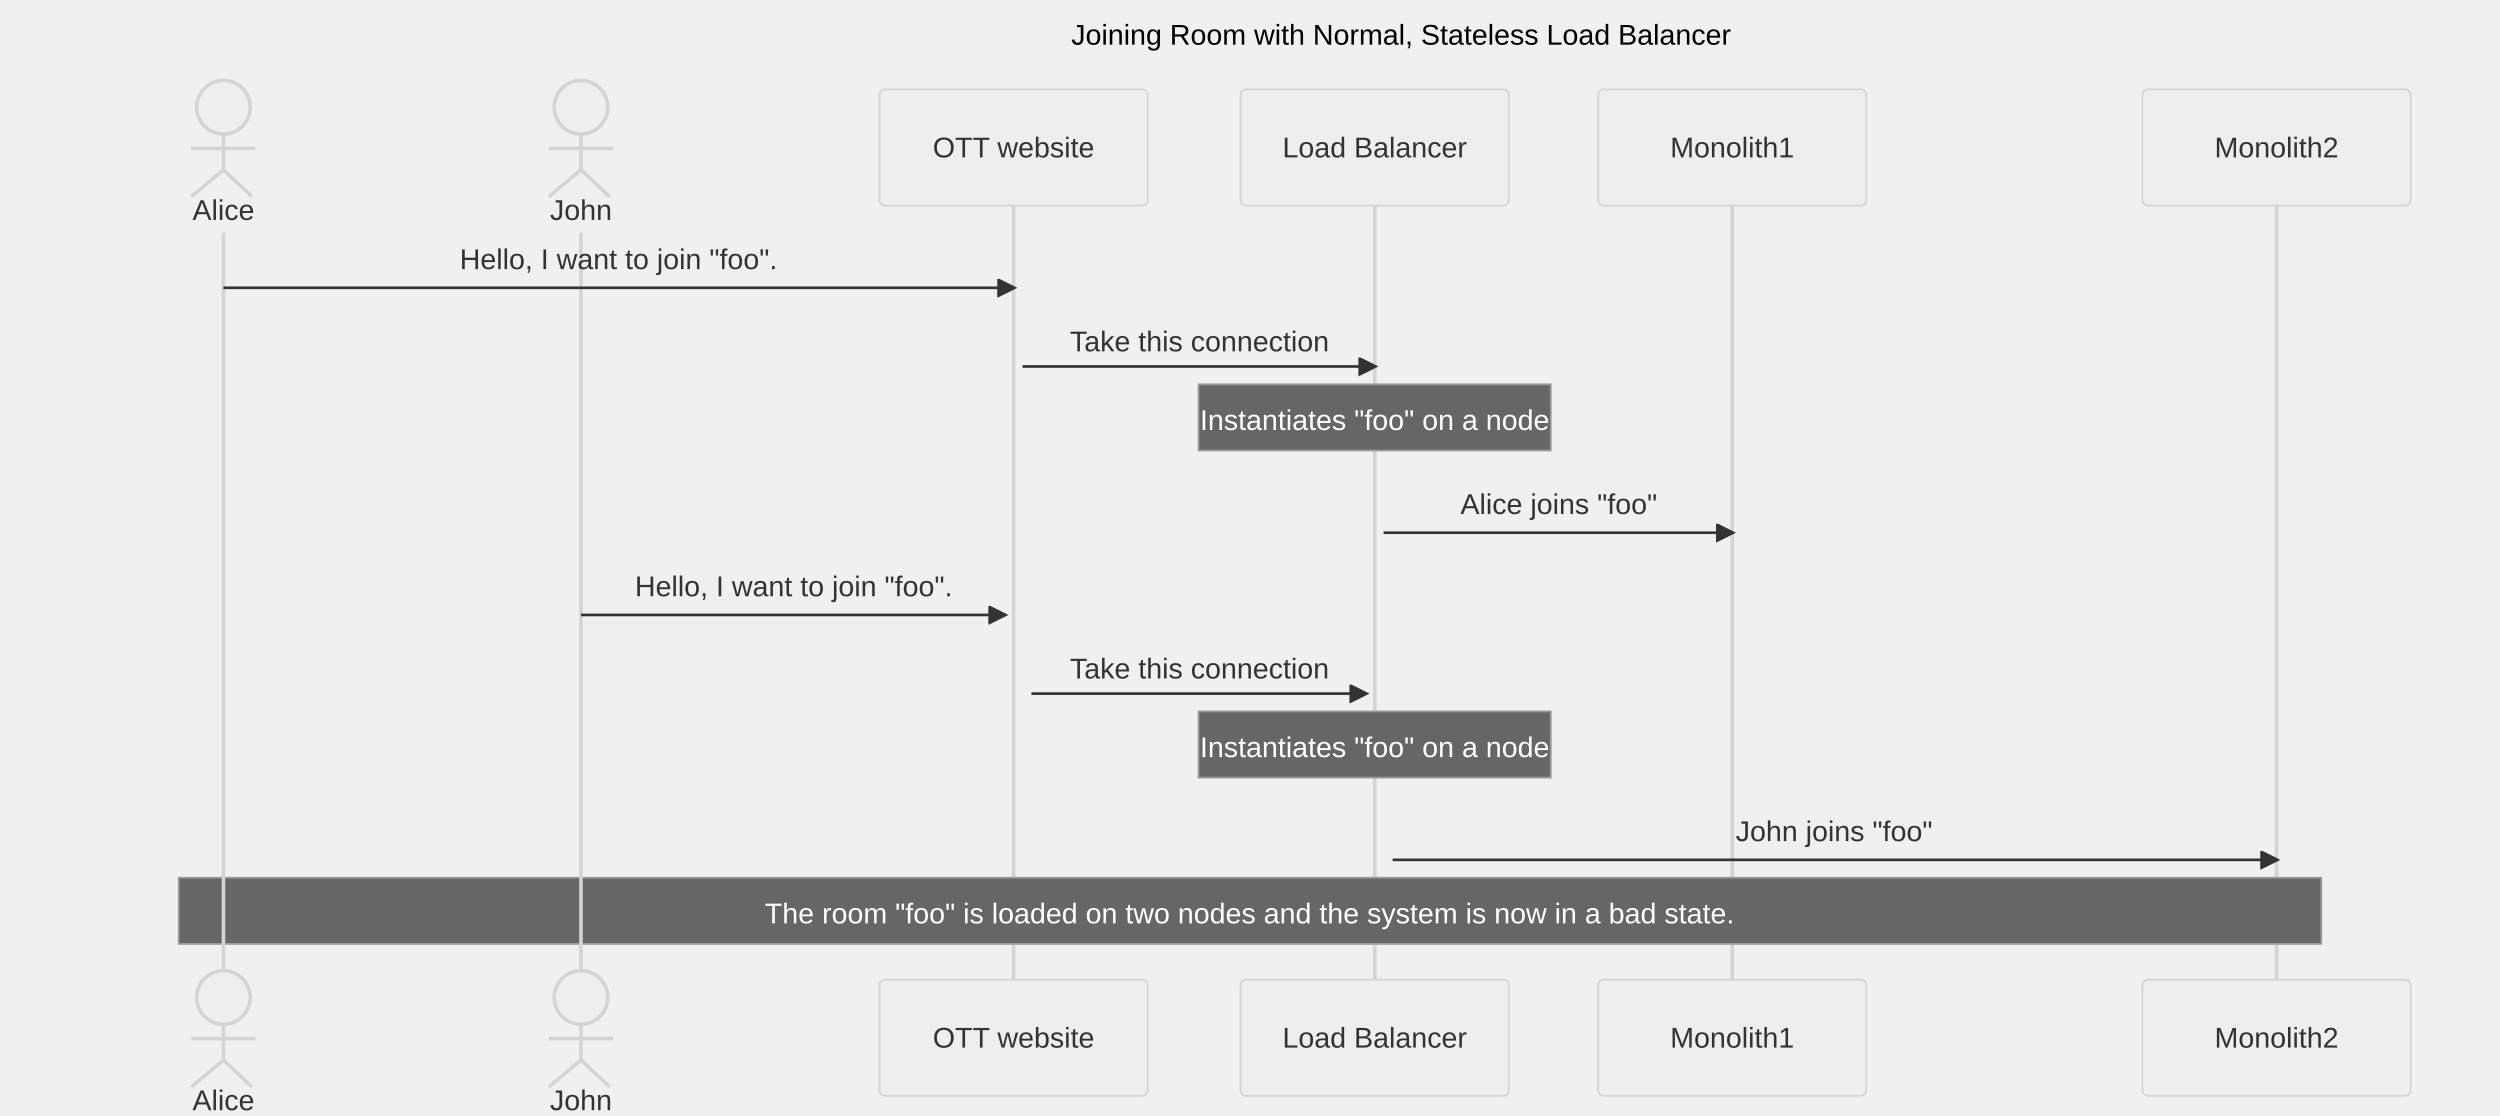
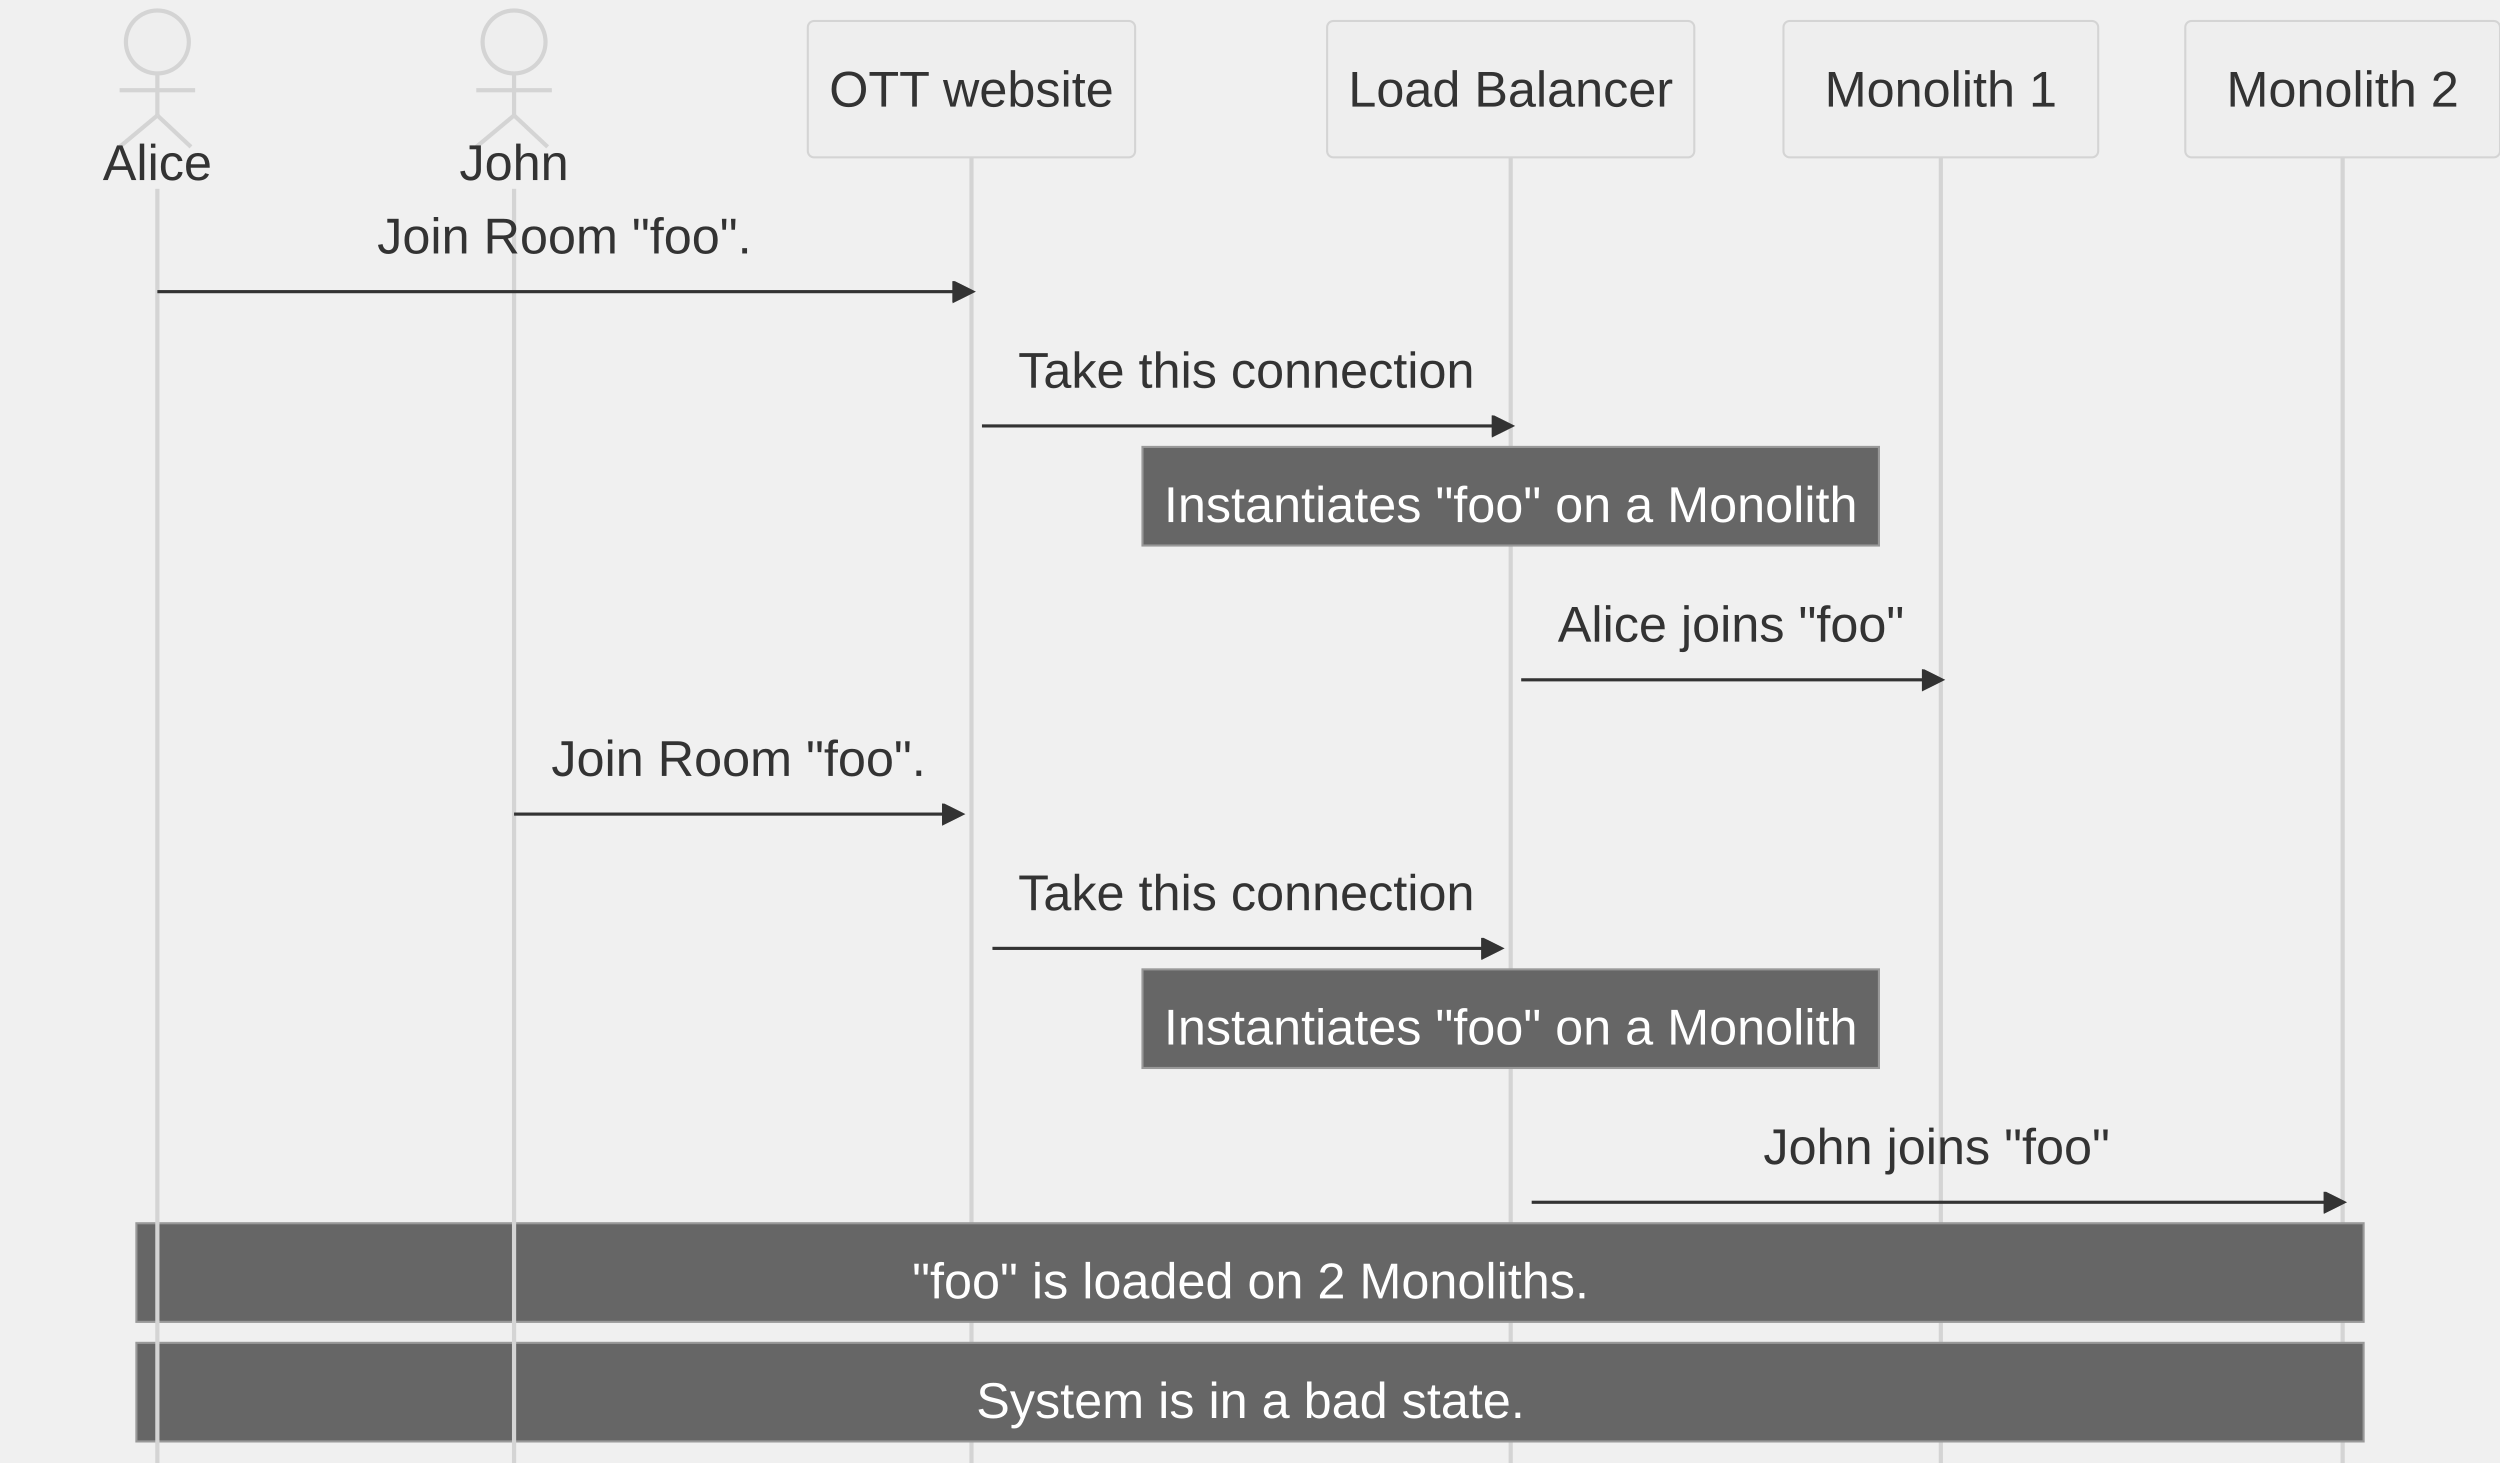
- <svg xmlns="http://www.w3.org/2000/svg" aria-labelledby="chart-title-my-svg" aria-roledescription="sequence" role="graphics-document document" viewBox="-50 -50 1398.5 624" style="max-width: 1398.5px; background-color: white;" width="100%" id="my-svg">
+ <svg xmlns="http://www.w3.org/2000/svg" aria-roledescription="sequence" role="graphics-document document" viewBox="0 -10 1191.5 697" style="max-width: 1191.5px; background-color: white;" width="100%" id="my-svg">
  <g>
-     <rect class="actor" ry="3" rx="3" height="65" width="150" stroke="#666" fill="#eaeaea" y="498" x="1148.5" />
-     <text style="text-anchor: middle; font-size: 16px; font-weight: 400;" class="actor" alignment-baseline="central" dominant-baseline="central" y="530.5" x="1223.5">
-       <tspan dy="0" x="1223.5">Monolith2</tspan>
-     </text>
-   </g>
-   <g>
-     <rect class="actor" ry="3" rx="3" height="65" width="150" stroke="#666" fill="#eaeaea" y="498" x="844" />
-     <text style="text-anchor: middle; font-size: 16px; font-weight: 400;" class="actor" alignment-baseline="central" dominant-baseline="central" y="530.5" x="919">
-       <tspan dy="0" x="919">Monolith1</tspan>
-     </text>
-   </g>
-   <g>
-     <rect class="actor" ry="3" rx="3" height="65" width="150" stroke="#666" fill="#eaeaea" y="498" x="644" />
-     <text style="text-anchor: middle; font-size: 16px; font-weight: 400;" class="actor" alignment-baseline="central" dominant-baseline="central" y="530.5" x="719">
-       <tspan dy="0" x="719">Load Balancer</tspan>
-     </text>
-   </g>
-   <g>
-     <rect class="actor" ry="3" rx="3" height="65" width="150" stroke="#666" fill="#eaeaea" y="498" x="442" />
-     <text style="text-anchor: middle; font-size: 16px; font-weight: 400;" class="actor" alignment-baseline="central" dominant-baseline="central" y="530.5" x="517">
-       <tspan dy="0" x="517">OTT website</tspan>
-     </text>
-   </g>
-   <g>
-     <line stroke="#999" stroke-width="0.5px" class="200" y2="498" x2="1223.5" y1="5" x1="1223.5" id="actor5" />
+     <line stroke="#999" stroke-width="0.5px" class="200" y2="2000" x2="1116.5" y1="5" x1="1116.5" id="actor5" />
    <g id="root-5">
-       <rect class="actor" ry="3" rx="3" height="65" width="150" stroke="#666" fill="#eaeaea" y="0" x="1148.5" />
-       <text style="text-anchor: middle; font-size: 16px; font-weight: 400;" class="actor" alignment-baseline="central" dominant-baseline="central" y="32.5" x="1223.5">
-         <tspan dy="0" x="1223.5">Monolith2</tspan>
+       <rect class="actor" ry="3" rx="3" height="65" width="150" stroke="#666" fill="#eaeaea" y="0" x="1041.5" />
+       <text style="text-anchor: middle; font-size: 24px; font-weight: 400;" class="actor" alignment-baseline="central" dominant-baseline="central" y="32.5" x="1116.5">
+         <tspan dy="0" x="1116.5">Monolith 2</tspan>
      </text>
    </g>
  </g>
  <g>
-     <line stroke="#999" stroke-width="0.5px" class="200" y2="498" x2="919" y1="5" x1="919" id="actor4" />
+     <line stroke="#999" stroke-width="0.5px" class="200" y2="2000" x2="925" y1="5" x1="925" id="actor4" />
    <g id="root-4">
-       <rect class="actor" ry="3" rx="3" height="65" width="150" stroke="#666" fill="#eaeaea" y="0" x="844" />
-       <text style="text-anchor: middle; font-size: 16px; font-weight: 400;" class="actor" alignment-baseline="central" dominant-baseline="central" y="32.5" x="919">
-         <tspan dy="0" x="919">Monolith1</tspan>
+       <rect class="actor" ry="3" rx="3" height="65" width="150" stroke="#666" fill="#eaeaea" y="0" x="850" />
+       <text style="text-anchor: middle; font-size: 24px; font-weight: 400;" class="actor" alignment-baseline="central" dominant-baseline="central" y="32.5" x="925">
+         <tspan dy="0" x="925">Monolith 1</tspan>
      </text>
    </g>
  </g>
  <g>
-     <line stroke="#999" stroke-width="0.5px" class="200" y2="498" x2="719" y1="5" x1="719" id="actor3" />
+     <line stroke="#999" stroke-width="0.5px" class="200" y2="2000" x2="720" y1="5" x1="720" id="actor3" />
    <g id="root-3">
-       <rect class="actor" ry="3" rx="3" height="65" width="150" stroke="#666" fill="#eaeaea" y="0" x="644" />
-       <text style="text-anchor: middle; font-size: 16px; font-weight: 400;" class="actor" alignment-baseline="central" dominant-baseline="central" y="32.5" x="719">
-         <tspan dy="0" x="719">Load Balancer</tspan>
+       <rect class="actor" ry="3" rx="3" height="65" width="175" stroke="#666" fill="#eaeaea" y="0" x="632.5" />
+       <text style="text-anchor: middle; font-size: 24px; font-weight: 400;" class="actor" alignment-baseline="central" dominant-baseline="central" y="32.5" x="720">
+         <tspan dy="0" x="720">Load Balancer</tspan>
      </text>
    </g>
  </g>
  <g>
-     <line stroke="#999" stroke-width="0.5px" class="200" y2="498" x2="517" y1="5" x1="517" id="actor2" />
+     <line stroke="#999" stroke-width="0.5px" class="200" y2="2000" x2="463" y1="5" x1="463" id="actor2" />
    <g id="root-2">
-       <rect class="actor" ry="3" rx="3" height="65" width="150" stroke="#666" fill="#eaeaea" y="0" x="442" />
-       <text style="text-anchor: middle; font-size: 16px; font-weight: 400;" class="actor" alignment-baseline="central" dominant-baseline="central" y="32.5" x="517">
-         <tspan dy="0" x="517">OTT website</tspan>
+       <rect class="actor" ry="3" rx="3" height="65" width="156" stroke="#666" fill="#eaeaea" y="0" x="385" />
+       <text style="text-anchor: middle; font-size: 24px; font-weight: 400;" class="actor" alignment-baseline="central" dominant-baseline="central" y="32.5" x="463">
+         <tspan dy="0" x="463">OTT website</tspan>
      </text>
    </g>
  </g>
  <style>#my-svg{font-family:"trebuchet ms",verdana,arial,sans-serif;font-size:16px;fill:#000000;}#my-svg .error-icon{fill:#552222;}#my-svg .error-text{fill:#552222;stroke:#552222;}#my-svg .edge-thickness-normal{stroke-width:2px;}#my-svg .edge-thickness-thick{stroke-width:3.5px;}#my-svg .edge-pattern-solid{stroke-dasharray:0;}#my-svg .edge-pattern-dashed{stroke-dasharray:3;}#my-svg .edge-pattern-dotted{stroke-dasharray:2;}#my-svg .marker{fill:#666;stroke:#666;}#my-svg .marker.cross{stroke:#666;}#my-svg svg{font-family:"trebuchet ms",verdana,arial,sans-serif;font-size:16px;}#my-svg .actor{stroke:hsl(0, 0%, 83%);fill:#eee;}#my-svg text.actor&gt;tspan{fill:#333;stroke:none;}#my-svg .actor-line{stroke:#666;}#my-svg .messageLine0{stroke-width:1.5;stroke-dasharray:none;stroke:#333;}#my-svg .messageLine1{stroke-width:1.5;stroke-dasharray:2,2;stroke:#333;}#my-svg #arrowhead path{fill:#333;stroke:#333;}#my-svg .sequenceNumber{fill:white;}#my-svg #sequencenumber{fill:#333;}#my-svg #crosshead path{fill:#333;stroke:#333;}#my-svg .messageText{fill:#333;stroke:none;}#my-svg .labelBox{stroke:hsl(0, 0%, 83%);fill:#eee;}#my-svg .labelText,#my-svg .labelText&gt;tspan{fill:#333;stroke:none;}#my-svg .loopText,#my-svg .loopText&gt;tspan{fill:#333;stroke:none;}#my-svg .loopLine{stroke-width:2px;stroke-dasharray:2,2;stroke:hsl(0, 0%, 83%);fill:hsl(0, 0%, 83%);}#my-svg .note{stroke:#999;fill:#666;}#my-svg .noteText,#my-svg .noteText&gt;tspan{fill:#fff;stroke:none;}#my-svg .activation0{fill:#f4f4f4;stroke:#666;}#my-svg .activation1{fill:#f4f4f4;stroke:#666;}#my-svg .activation2{fill:#f4f4f4;stroke:#666;}#my-svg .actorPopupMenu{position:absolute;}#my-svg .actorPopupMenuPanel{position:absolute;fill:#eee;box-shadow:0px 8px 16px 0px rgba(0,0,0,0.2);filter:drop-shadow(3px 5px 2px rgb(0 0 0 / 0.4));}#my-svg .actor-man line{stroke:hsl(0, 0%, 83%);fill:#eee;}#my-svg .actor-man circle,#my-svg line{stroke:hsl(0, 0%, 83%);fill:#eee;stroke-width:2px;}#my-svg :root{--mermaid-font-family:"trebuchet ms",verdana,arial,sans-serif;}</style>
  <g />
  <defs>
    <symbol height="24" width="24" id="computer">
      <path d="M2 2v13h20v-13h-20zm18 11h-16v-9h16v9zm-10.228 6l.466-1h3.524l.467 1h-4.457zm14.228 3h-24l2-6h2.104l-1.33 4h18.45l-1.297-4h2.073l2 6zm-5-10h-14v-7h14v7z" transform="scale(.5)" />
    </symbol>
  </defs>
  <defs>
    <symbol clip-rule="evenodd" fill-rule="evenodd" id="database">
      <path d="M12.258.001l.256.004.255.005.253.008.251.01.249.012.247.015.246.016.242.019.241.02.239.023.236.024.233.027.231.028.229.031.225.032.223.034.22.036.217.038.214.04.211.041.208.043.205.045.201.046.198.048.194.05.191.051.187.053.183.054.18.056.175.057.172.059.168.06.163.061.16.063.155.064.15.066.074.033.073.033.071.034.07.034.069.035.068.035.067.035.066.035.064.036.064.036.062.036.06.036.06.037.058.037.058.037.055.038.055.038.053.038.052.038.051.039.05.039.048.039.047.039.045.04.044.04.043.04.041.04.04.041.039.041.037.041.036.041.034.041.033.042.032.042.03.042.029.042.027.042.026.043.024.043.023.043.021.043.02.043.018.044.017.043.015.044.013.044.012.044.011.045.009.044.007.045.006.045.004.045.002.045.001.045v17l-.001.045-.002.045-.004.045-.006.045-.007.045-.009.044-.011.045-.012.044-.013.044-.015.044-.017.043-.018.044-.02.043-.021.043-.023.043-.024.043-.026.043-.027.042-.029.042-.03.042-.032.042-.033.042-.034.041-.036.041-.037.041-.039.041-.04.041-.041.04-.043.04-.044.04-.045.04-.047.039-.048.039-.05.039-.051.039-.052.038-.053.038-.055.038-.055.038-.058.037-.058.037-.06.037-.06.036-.062.036-.064.036-.064.036-.066.035-.067.035-.068.035-.069.035-.07.034-.071.034-.073.033-.074.033-.15.066-.155.064-.16.063-.163.061-.168.06-.172.059-.175.057-.18.056-.183.054-.187.053-.191.051-.194.05-.198.048-.201.046-.205.045-.208.043-.211.041-.214.04-.217.038-.22.036-.223.034-.225.032-.229.031-.231.028-.233.027-.236.024-.239.023-.241.02-.242.019-.246.016-.247.015-.249.012-.251.01-.253.008-.255.005-.256.004-.258.001-.258-.001-.256-.004-.255-.005-.253-.008-.251-.01-.249-.012-.247-.015-.245-.016-.243-.019-.241-.02-.238-.023-.236-.024-.234-.027-.231-.028-.228-.031-.226-.032-.223-.034-.22-.036-.217-.038-.214-.04-.211-.041-.208-.043-.204-.045-.201-.046-.198-.048-.195-.05-.19-.051-.187-.053-.184-.054-.179-.056-.176-.057-.172-.059-.167-.06-.164-.061-.159-.063-.155-.064-.151-.066-.074-.033-.072-.033-.072-.034-.07-.034-.069-.035-.068-.035-.067-.035-.066-.035-.064-.036-.063-.036-.062-.036-.061-.036-.06-.037-.058-.037-.057-.037-.056-.038-.055-.038-.053-.038-.052-.038-.051-.039-.049-.039-.049-.039-.046-.039-.046-.04-.044-.04-.043-.04-.041-.04-.04-.041-.039-.041-.037-.041-.036-.041-.034-.041-.033-.042-.032-.042-.03-.042-.029-.042-.027-.042-.026-.043-.024-.043-.023-.043-.021-.043-.02-.043-.018-.044-.017-.043-.015-.044-.013-.044-.012-.044-.011-.045-.009-.044-.007-.045-.006-.045-.004-.045-.002-.045-.001-.045v-17l.001-.045.002-.045.004-.045.006-.045.007-.045.009-.044.011-.045.012-.044.013-.044.015-.044.017-.043.018-.044.02-.043.021-.043.023-.043.024-.043.026-.043.027-.042.029-.042.03-.042.032-.042.033-.042.034-.041.036-.041.037-.041.039-.041.04-.041.041-.04.043-.04.044-.04.046-.04.046-.039.049-.039.049-.039.051-.039.052-.038.053-.038.055-.038.056-.038.057-.037.058-.037.06-.037.061-.036.062-.036.063-.036.064-.036.066-.035.067-.035.068-.035.069-.035.07-.034.072-.034.072-.033.074-.033.151-.066.155-.064.159-.063.164-.061.167-.06.172-.059.176-.057.179-.056.184-.054.187-.053.19-.051.195-.05.198-.048.201-.046.204-.045.208-.043.211-.041.214-.04.217-.038.22-.036.223-.034.226-.032.228-.031.231-.028.234-.027.236-.024.238-.023.241-.02.243-.019.245-.016.247-.015.249-.012.251-.01.253-.008.255-.005.256-.004.258-.001.258.001zm-9.258 20.499v.01l.001.021.003.021.004.022.005.021.006.022.007.022.009.023.01.022.011.023.012.023.013.023.015.023.016.024.017.023.018.024.019.024.021.024.022.025.023.024.024.025.052.049.056.05.061.051.066.051.07.051.075.051.079.052.084.052.088.052.092.052.097.052.102.051.105.052.11.052.114.051.119.051.123.051.127.05.131.05.135.05.139.048.144.049.147.047.152.047.155.047.16.045.163.045.167.043.171.043.176.041.178.041.183.039.187.039.19.037.194.035.197.035.202.033.204.031.209.03.212.029.216.027.219.025.222.024.226.021.23.02.233.018.236.016.24.015.243.012.246.01.249.008.253.005.256.004.259.001.26-.001.257-.004.254-.005.25-.008.247-.011.244-.012.241-.014.237-.016.233-.018.231-.021.226-.021.224-.024.22-.026.216-.027.212-.028.21-.031.205-.031.202-.034.198-.034.194-.036.191-.037.187-.039.183-.04.179-.04.175-.042.172-.043.168-.044.163-.045.16-.046.155-.046.152-.047.148-.048.143-.049.139-.049.136-.05.131-.05.126-.05.123-.051.118-.052.114-.051.11-.052.106-.052.101-.052.096-.052.092-.052.088-.053.083-.051.079-.052.074-.052.07-.051.065-.051.06-.051.056-.05.051-.05.023-.024.023-.025.021-.024.02-.024.019-.024.018-.024.017-.024.015-.023.014-.024.013-.023.012-.023.01-.023.01-.022.008-.022.006-.022.006-.022.004-.022.004-.021.001-.021.001-.021v-4.127l-.077.055-.08.053-.083.054-.085.053-.087.052-.09.052-.093.051-.095.05-.097.05-.1.049-.102.049-.105.048-.106.047-.109.047-.111.046-.114.045-.115.045-.118.044-.12.043-.122.042-.124.042-.126.041-.128.04-.13.04-.132.038-.134.038-.135.037-.138.037-.139.035-.142.035-.143.034-.144.033-.147.032-.148.031-.15.03-.151.03-.153.029-.154.027-.156.027-.158.026-.159.025-.161.024-.162.023-.163.022-.165.021-.166.02-.167.019-.169.018-.169.017-.171.016-.173.015-.173.014-.175.013-.175.012-.177.011-.178.01-.179.008-.179.008-.181.006-.182.005-.182.004-.184.003-.184.002h-.37l-.184-.002-.184-.003-.182-.004-.182-.005-.181-.006-.179-.008-.179-.008-.178-.01-.176-.011-.176-.012-.175-.013-.173-.014-.172-.015-.171-.016-.17-.017-.169-.018-.167-.019-.166-.02-.165-.021-.163-.022-.162-.023-.161-.024-.159-.025-.157-.026-.156-.027-.155-.027-.153-.029-.151-.03-.15-.03-.148-.031-.146-.032-.145-.033-.143-.034-.141-.035-.14-.035-.137-.037-.136-.037-.134-.038-.132-.038-.13-.04-.128-.04-.126-.041-.124-.042-.122-.042-.12-.044-.117-.043-.116-.045-.113-.045-.112-.046-.109-.047-.106-.047-.105-.048-.102-.049-.1-.049-.097-.05-.095-.05-.093-.052-.09-.051-.087-.052-.085-.053-.083-.054-.08-.054-.077-.054v4.127zm0-5.654v.011l.001.021.003.021.004.021.005.022.006.022.007.022.009.022.01.022.011.023.012.023.013.023.015.024.016.023.017.024.018.024.019.024.021.024.022.024.023.025.024.024.052.05.056.05.061.05.066.051.07.051.075.052.079.051.084.052.088.052.092.052.097.052.102.052.105.052.11.051.114.051.119.052.123.05.127.051.131.05.135.049.139.049.144.048.147.048.152.047.155.046.16.045.163.045.167.044.171.042.176.042.178.04.183.04.187.038.19.037.194.036.197.034.202.033.204.032.209.03.212.028.216.027.219.025.222.024.226.022.23.02.233.018.236.016.24.014.243.012.246.01.249.008.253.006.256.003.259.001.26-.001.257-.003.254-.006.25-.008.247-.01.244-.012.241-.015.237-.016.233-.018.231-.02.226-.022.224-.024.22-.025.216-.027.212-.029.21-.03.205-.032.202-.033.198-.035.194-.036.191-.037.187-.039.183-.039.179-.041.175-.042.172-.043.168-.044.163-.045.16-.045.155-.047.152-.047.148-.048.143-.048.139-.05.136-.049.131-.05.126-.051.123-.051.118-.051.114-.052.11-.052.106-.052.101-.052.096-.052.092-.052.088-.052.083-.052.079-.052.074-.051.07-.052.065-.051.06-.05.056-.051.051-.049.023-.025.023-.024.021-.025.02-.024.019-.024.018-.024.017-.024.015-.023.014-.023.013-.024.012-.022.01-.023.01-.023.008-.022.006-.022.006-.022.004-.021.004-.022.001-.021.001-.021v-4.139l-.077.054-.08.054-.083.054-.085.052-.087.053-.09.051-.093.051-.095.051-.097.05-.1.049-.102.049-.105.048-.106.047-.109.047-.111.046-.114.045-.115.044-.118.044-.12.044-.122.042-.124.042-.126.041-.128.04-.13.039-.132.039-.134.038-.135.037-.138.036-.139.036-.142.035-.143.033-.144.033-.147.033-.148.031-.15.03-.151.03-.153.028-.154.028-.156.027-.158.026-.159.025-.161.024-.162.023-.163.022-.165.021-.166.02-.167.019-.169.018-.169.017-.171.016-.173.015-.173.014-.175.013-.175.012-.177.011-.178.009-.179.009-.179.007-.181.007-.182.005-.182.004-.184.003-.184.002h-.37l-.184-.002-.184-.003-.182-.004-.182-.005-.181-.007-.179-.007-.179-.009-.178-.009-.176-.011-.176-.012-.175-.013-.173-.014-.172-.015-.171-.016-.17-.017-.169-.018-.167-.019-.166-.02-.165-.021-.163-.022-.162-.023-.161-.024-.159-.025-.157-.026-.156-.027-.155-.028-.153-.028-.151-.03-.15-.03-.148-.031-.146-.033-.145-.033-.143-.033-.141-.035-.14-.036-.137-.036-.136-.037-.134-.038-.132-.039-.13-.039-.128-.04-.126-.041-.124-.042-.122-.043-.12-.043-.117-.044-.116-.044-.113-.046-.112-.046-.109-.046-.106-.047-.105-.048-.102-.049-.1-.049-.097-.05-.095-.051-.093-.051-.09-.051-.087-.053-.085-.052-.083-.054-.08-.054-.077-.054v4.139zm0-5.666v.011l.001.02.003.022.004.021.005.022.006.021.007.022.009.023.01.022.011.023.012.023.013.023.015.023.016.024.017.024.018.023.019.024.021.025.022.024.023.024.024.025.052.05.056.05.061.05.066.051.07.051.075.052.079.051.084.052.088.052.092.052.097.052.102.052.105.051.11.052.114.051.119.051.123.051.127.05.131.05.135.05.139.049.144.048.147.048.152.047.155.046.16.045.163.045.167.043.171.043.176.042.178.04.183.04.187.038.19.037.194.036.197.034.202.033.204.032.209.03.212.028.216.027.219.025.222.024.226.021.23.02.233.018.236.017.24.014.243.012.246.01.249.008.253.006.256.003.259.001.26-.001.257-.003.254-.006.25-.008.247-.01.244-.013.241-.014.237-.016.233-.018.231-.02.226-.022.224-.024.22-.025.216-.027.212-.029.21-.03.205-.032.202-.033.198-.035.194-.036.191-.037.187-.039.183-.039.179-.041.175-.042.172-.043.168-.044.163-.045.16-.045.155-.047.152-.047.148-.048.143-.049.139-.049.136-.049.131-.051.126-.05.123-.051.118-.052.114-.051.11-.052.106-.052.101-.052.096-.052.092-.052.088-.052.083-.052.079-.052.074-.052.07-.051.065-.051.06-.051.056-.05.051-.049.023-.025.023-.025.021-.024.02-.024.019-.024.018-.024.017-.024.015-.023.014-.024.013-.023.012-.023.01-.022.01-.023.008-.022.006-.022.006-.022.004-.022.004-.021.001-.021.001-.021v-4.153l-.077.054-.08.054-.083.053-.085.053-.087.053-.09.051-.093.051-.095.051-.097.05-.1.049-.102.048-.105.048-.106.048-.109.046-.111.046-.114.046-.115.044-.118.044-.12.043-.122.043-.124.042-.126.041-.128.04-.13.039-.132.039-.134.038-.135.037-.138.036-.139.036-.142.034-.143.034-.144.033-.147.032-.148.032-.15.03-.151.03-.153.028-.154.028-.156.027-.158.026-.159.024-.161.024-.162.023-.163.023-.165.021-.166.02-.167.019-.169.018-.169.017-.171.016-.173.015-.173.014-.175.013-.175.012-.177.01-.178.01-.179.009-.179.007-.181.006-.182.006-.182.004-.184.003-.184.001-.185.001-.185-.001-.184-.001-.184-.003-.182-.004-.182-.006-.181-.006-.179-.007-.179-.009-.178-.01-.176-.01-.176-.012-.175-.013-.173-.014-.172-.015-.171-.016-.17-.017-.169-.018-.167-.019-.166-.02-.165-.021-.163-.023-.162-.023-.161-.024-.159-.024-.157-.026-.156-.027-.155-.028-.153-.028-.151-.03-.15-.03-.148-.032-.146-.032-.145-.033-.143-.034-.141-.034-.14-.036-.137-.036-.136-.037-.134-.038-.132-.039-.13-.039-.128-.041-.126-.041-.124-.041-.122-.043-.12-.043-.117-.044-.116-.044-.113-.046-.112-.046-.109-.046-.106-.048-.105-.048-.102-.048-.1-.05-.097-.049-.095-.051-.093-.051-.09-.052-.087-.052-.085-.053-.083-.053-.08-.054-.077-.054v4.153zm8.74-8.179l-.257.004-.254.005-.25.008-.247.011-.244.012-.241.014-.237.016-.233.018-.231.021-.226.022-.224.023-.22.026-.216.027-.212.028-.21.031-.205.032-.202.033-.198.034-.194.036-.191.038-.187.038-.183.04-.179.041-.175.042-.172.043-.168.043-.163.045-.16.046-.155.046-.152.048-.148.048-.143.048-.139.049-.136.05-.131.05-.126.051-.123.051-.118.051-.114.052-.11.052-.106.052-.101.052-.096.052-.092.052-.088.052-.083.052-.079.052-.074.051-.07.052-.065.051-.06.05-.056.05-.051.05-.023.025-.023.024-.021.024-.02.025-.019.024-.018.024-.017.023-.015.024-.014.023-.013.023-.012.023-.01.023-.01.022-.008.022-.006.023-.006.021-.004.022-.004.021-.001.021-.001.021.001.021.001.021.004.021.004.022.006.021.006.023.008.022.01.022.01.023.012.023.013.023.014.023.015.024.017.023.018.024.019.024.02.025.021.024.023.024.023.025.051.05.056.05.06.05.065.051.07.052.074.051.079.052.083.052.088.052.092.052.096.052.101.052.106.052.11.052.114.052.118.051.123.051.126.051.131.05.136.05.139.049.143.048.148.048.152.048.155.046.16.046.163.045.168.043.172.043.175.042.179.041.183.04.187.038.191.038.194.036.198.034.202.033.205.032.21.031.212.028.216.027.22.026.224.023.226.022.231.021.233.018.237.016.241.014.244.012.247.011.25.008.254.005.257.004.26.001.26-.001.257-.004.254-.005.25-.008.247-.011.244-.012.241-.014.237-.016.233-.018.231-.021.226-.022.224-.023.22-.026.216-.027.212-.028.21-.031.205-.032.202-.033.198-.034.194-.036.191-.038.187-.038.183-.04.179-.041.175-.042.172-.043.168-.043.163-.045.16-.046.155-.046.152-.048.148-.048.143-.048.139-.049.136-.05.131-.05.126-.051.123-.051.118-.051.114-.052.11-.052.106-.052.101-.052.096-.052.092-.052.088-.052.083-.052.079-.052.074-.051.07-.052.065-.051.06-.05.056-.05.051-.05.023-.025.023-.024.021-.024.02-.025.019-.024.018-.024.017-.023.015-.024.014-.023.013-.023.012-.023.01-.023.01-.022.008-.022.006-.023.006-.021.004-.022.004-.021.001-.021.001-.021-.001-.021-.001-.021-.004-.021-.004-.022-.006-.021-.006-.023-.008-.022-.01-.022-.01-.023-.012-.023-.013-.023-.014-.023-.015-.024-.017-.023-.018-.024-.019-.024-.02-.025-.021-.024-.023-.024-.023-.025-.051-.05-.056-.05-.06-.05-.065-.051-.07-.052-.074-.051-.079-.052-.083-.052-.088-.052-.092-.052-.096-.052-.101-.052-.106-.052-.11-.052-.114-.052-.118-.051-.123-.051-.126-.051-.131-.05-.136-.05-.139-.049-.143-.048-.148-.048-.152-.048-.155-.046-.16-.046-.163-.045-.168-.043-.172-.043-.175-.042-.179-.041-.183-.04-.187-.038-.191-.038-.194-.036-.198-.034-.202-.033-.205-.032-.21-.031-.212-.028-.216-.027-.22-.026-.224-.023-.226-.022-.231-.021-.233-.018-.237-.016-.241-.014-.244-.012-.247-.011-.25-.008-.254-.005-.257-.004-.26-.001-.26.001z" transform="scale(.5)" />
    </symbol>
  </defs>
  <defs>
    <symbol height="24" width="24" id="clock">
      <path d="M12 2c5.514 0 10 4.486 10 10s-4.486 10-10 10-10-4.486-10-10 4.486-10 10-10zm0-2c-6.627 0-12 5.373-12 12s5.373 12 12 12 12-5.373 12-12-5.373-12-12-12zm5.848 12.459c.202.038.202.333.001.372-1.907.361-6.045 1.111-6.547 1.111-.719 0-1.301-.582-1.301-1.301 0-.512.77-5.447 1.125-7.445.034-.192.312-.181.343.014l.985 6.238 5.394 1.011z" transform="scale(.5)" />
    </symbol>
  </defs>
  <defs>
    <marker orient="auto" markerHeight="12" markerWidth="12" markerUnits="userSpaceOnUse" refY="5" refX="9" id="arrowhead">
      <path d="M 0 0 L 10 5 L 0 10 z" />
    </marker>
  </defs>
  <defs>
    <marker refY="5" refX="4" orient="auto" markerHeight="8" markerWidth="15" id="crosshead">
      <path style="stroke-dasharray: 0, 0;" d="M 1,2 L 6,7 M 6,2 L 1,7" stroke-width="1pt" stroke="#000000" fill="none" />
    </marker>
  </defs>
  <defs>
    <marker orient="auto" markerHeight="28" markerWidth="20" refY="7" refX="18" id="filled-head">
      <path d="M 18,7 L9,13 L14,7 L9,1 Z" />
    </marker>
  </defs>
  <defs>
    <marker orient="auto" markerHeight="40" markerWidth="60" refY="15" refX="15" id="sequencenumber">
      <circle r="6" cy="15" cx="15" />
    </marker>
  </defs>
  <g />
  <g />
  <g>
-     <rect class="note" ry="0" rx="0" height="37" width="197" stroke="#666" fill="#EDF2AE" y="165" x="620.5" />
-     <text style="font-size: 16px; font-weight: 400;" dy="1em" class="noteText" alignment-baseline="middle" dominant-baseline="middle" text-anchor="middle" y="170" x="719">
-       <tspan x="719">Instantiates "foo" on a node</tspan>
+     <rect class="note" ry="0" rx="0" height="47" width="351" stroke="#666" fill="#EDF2AE" y="203" x="544.5" />
+     <text style="font-size: 24px; font-weight: 400;" dy="1em" class="noteText" alignment-baseline="middle" dominant-baseline="middle" text-anchor="middle" y="208" x="720">
+       <tspan x="720">Instantiates "foo" on a Monolith</tspan>
    </text>
  </g>
  <g />
  <g />
  <g />
  <g>
-     <rect class="note" ry="0" rx="0" height="37" width="197" stroke="#666" fill="#EDF2AE" y="348" x="620.5" />
-     <text style="font-size: 16px; font-weight: 400;" dy="1em" class="noteText" alignment-baseline="middle" dominant-baseline="middle" text-anchor="middle" y="353" x="719">
-       <tspan x="719">Instantiates "foo" on a node</tspan>
+     <rect class="note" ry="0" rx="0" height="47" width="351" stroke="#666" fill="#EDF2AE" y="452" x="544.5" />
+     <text style="font-size: 24px; font-weight: 400;" dy="1em" class="noteText" alignment-baseline="middle" dominant-baseline="middle" text-anchor="middle" y="457" x="720">
+       <tspan x="720">Instantiates "foo" on a Monolith</tspan>
    </text>
  </g>
  <g />
  <g>
-     <rect class="note" ry="0" rx="0" height="37" width="1198.5" stroke="#666" fill="#EDF2AE" y="441" x="50" />
-     <text style="font-size: 16px; font-weight: 400;" dy="1em" class="noteText" alignment-baseline="middle" dominant-baseline="middle" text-anchor="middle" y="446" x="649">
-       <tspan x="649">The room "foo" is loaded on two nodes and the system is now in a bad state.</tspan>
+     <rect class="note" ry="0" rx="0" height="47" width="1061.5" stroke="#666" fill="#EDF2AE" y="573" x="65" />
+     <text style="font-size: 24px; font-weight: 400;" dy="1em" class="noteText" alignment-baseline="middle" dominant-baseline="middle" text-anchor="middle" y="578" x="596">
+       <tspan x="596">"foo" is loaded on 2 Monoliths.</tspan>
    </text>
  </g>
-   <line stroke="#999" stroke-width="0.5px" class="200" y2="498" x2="75" y1="80" x1="75" id="actor0" />
+   <g>
+     <rect class="note" ry="0" rx="0" height="47" width="1061.5" stroke="#666" fill="#EDF2AE" y="630" x="65" />
+     <text style="font-size: 24px; font-weight: 400;" dy="1em" class="noteText" alignment-baseline="middle" dominant-baseline="middle" text-anchor="middle" y="635" x="596">
+       <tspan x="596">System is in a bad state.</tspan>
+     </text>
+   </g>
+   <line stroke="#999" stroke-width="0.5px" class="200" y2="2000" x2="75" y1="80" x1="75" id="actor0" />
  <g class="actor-man">
    <line y2="45" x2="75" y1="25" x1="75" id="actor-man-torso0" />
    <line y2="33" x2="93" y1="33" x1="57" id="actor-man-arms0" />
    <line y2="45" x2="75" y1="60" x1="57" />
    <line y2="60" x2="91" y1="45" x1="75" />
    <circle height="65" width="150" r="15" cy="10" cx="75" />
-     <text style="text-anchor: middle; font-size: 16px; font-weight: 400;" class="actor" alignment-baseline="central" dominant-baseline="central" y="67.5" x="75">
+     <text style="text-anchor: middle; font-size: 24px; font-weight: 400;" class="actor" alignment-baseline="central" dominant-baseline="central" y="67.5" x="75">
      <tspan dy="0" x="75">Alice</tspan>
    </text>
  </g>
-   <line stroke="#999" stroke-width="0.5px" class="200" y2="498" x2="275" y1="80" x1="275" id="actor1" />
+   <line stroke="#999" stroke-width="0.5px" class="200" y2="2000" x2="245" y1="80" x1="245" id="actor1" />
  <g class="actor-man">
-     <line y2="45" x2="275" y1="25" x1="275" id="actor-man-torso1" />
-     <line y2="33" x2="293" y1="33" x1="257" id="actor-man-arms1" />
-     <line y2="45" x2="275" y1="60" x1="257" />
-     <line y2="60" x2="291" y1="45" x1="275" />
-     <circle height="65" width="150" r="15" cy="10" cx="275" />
-     <text style="text-anchor: middle; font-size: 16px; font-weight: 400;" class="actor" alignment-baseline="central" dominant-baseline="central" y="67.5" x="275">
-       <tspan dy="0" x="275">John</tspan>
+     <line y2="45" x2="245" y1="25" x1="245" id="actor-man-torso1" />
+     <line y2="33" x2="263" y1="33" x1="227" id="actor-man-arms1" />
+     <line y2="45" x2="245" y1="60" x1="227" />
+     <line y2="60" x2="261" y1="45" x1="245" />
+     <circle height="65" width="150" r="15" cy="10" cx="245" />
+     <text style="text-anchor: middle; font-size: 24px; font-weight: 400;" class="actor" alignment-baseline="central" dominant-baseline="central" y="67.5" x="245">
+       <tspan dy="0" x="245">John</tspan>
    </text>
  </g>
-   <text style="font-size: 16px; font-weight: 400;" dy="1em" class="messageText" alignment-baseline="middle" dominant-baseline="middle" text-anchor="middle" y="80" x="296">Hello, I want to join "foo".</text>
-   <line style="fill: none;" marker-end="url(#arrowhead)" stroke="none" stroke-width="2" class="messageLine0" y2="111" x2="517" y1="111" x1="75" />
-   <text style="font-size: 16px; font-weight: 400;" dy="1em" class="messageText" alignment-baseline="middle" dominant-baseline="middle" text-anchor="middle" y="126" x="621">Take this connection</text>
-   <line style="fill: none;" marker-end="url(#arrowhead)" stroke="none" stroke-width="2" class="messageLine0" y2="155" x2="719" y1="155" x1="522" />
-   <text style="font-size: 16px; font-weight: 400;" dy="1em" class="messageText" alignment-baseline="middle" dominant-baseline="middle" text-anchor="middle" y="217" x="822">Alice joins "foo"</text>
-   <line style="fill: none;" marker-end="url(#arrowhead)" stroke="none" stroke-width="2" class="messageLine0" y2="248" x2="919" y1="248" x1="724" />
-   <text style="font-size: 16px; font-weight: 400;" dy="1em" class="messageText" alignment-baseline="middle" dominant-baseline="middle" text-anchor="middle" y="263" x="394">Hello, I want to join "foo".</text>
-   <line style="fill: none;" marker-end="url(#arrowhead)" stroke="none" stroke-width="2" class="messageLine0" y2="294" x2="512" y1="294" x1="275" />
-   <text style="font-size: 16px; font-weight: 400;" dy="1em" class="messageText" alignment-baseline="middle" dominant-baseline="middle" text-anchor="middle" y="309" x="621">Take this connection</text>
-   <line style="fill: none;" marker-end="url(#arrowhead)" stroke="none" stroke-width="2" class="messageLine0" y2="338" x2="714" y1="338" x1="527" />
-   <text style="font-size: 16px; font-weight: 400;" dy="1em" class="messageText" alignment-baseline="middle" dominant-baseline="middle" text-anchor="middle" y="400" x="976">John joins "foo"</text>
-   <line style="fill: none;" marker-end="url(#arrowhead)" stroke="none" stroke-width="2" class="messageLine0" y2="431" x2="1223.5" y1="431" x1="729" />
-   <g class="actor-man">
-     <line y2="543" x2="75" y1="523" x1="75" id="actor-man-torso5" />
-     <line y2="531" x2="93" y1="531" x1="57" id="actor-man-arms5" />
-     <line y2="543" x2="75" y1="558" x1="57" />
-     <line y2="558" x2="91" y1="543" x1="75" />
-     <circle height="65" width="150" r="15" cy="508" cx="75" />
-     <text style="text-anchor: middle; font-size: 16px; font-weight: 400;" class="actor" alignment-baseline="central" dominant-baseline="central" y="565.5" x="75">
-       <tspan dy="0" x="75">Alice</tspan>
-     </text>
-   </g>
-   <g class="actor-man">
-     <line y2="543" x2="275" y1="523" x1="275" id="actor-man-torso5" />
-     <line y2="531" x2="293" y1="531" x1="257" id="actor-man-arms5" />
-     <line y2="543" x2="275" y1="558" x1="257" />
-     <line y2="558" x2="291" y1="543" x1="275" />
-     <circle height="65" width="150" r="15" cy="508" cx="275" />
-     <text style="text-anchor: middle; font-size: 16px; font-weight: 400;" class="actor" alignment-baseline="central" dominant-baseline="central" y="565.5" x="275">
-       <tspan dy="0" x="275">John</tspan>
-     </text>
-   </g>
-   <text y="-25" x="549.25">Joining Room with Normal, Stateless Load Balancer</text>
+   <text style="font-size: 24px; font-weight: 400;" dy="1em" class="messageText" alignment-baseline="middle" dominant-baseline="middle" text-anchor="middle" y="80" x="269">Join Room "foo".</text>
+   <line style="fill: none;" marker-end="url(#arrowhead)" stroke="none" stroke-width="2" class="messageLine0" y2="129" x2="463" y1="129" x1="75" />
+   <text style="font-size: 24px; font-weight: 400;" dy="1em" class="messageText" alignment-baseline="middle" dominant-baseline="middle" text-anchor="middle" y="144" x="594">Take this connection</text>
+   <line style="fill: none;" marker-end="url(#arrowhead)" stroke="none" stroke-width="2" class="messageLine0" y2="193" x2="720" y1="193" x1="468" />
+   <text style="font-size: 24px; font-weight: 400;" dy="1em" class="messageText" alignment-baseline="middle" dominant-baseline="middle" text-anchor="middle" y="265" x="825">Alice joins "foo"</text>
+   <line style="fill: none;" marker-end="url(#arrowhead)" stroke="none" stroke-width="2" class="messageLine0" y2="314" x2="925" y1="314" x1="725" />
+   <text style="font-size: 24px; font-weight: 400;" dy="1em" class="messageText" alignment-baseline="middle" dominant-baseline="middle" text-anchor="middle" y="329" x="352">Join Room "foo".</text>
+   <line style="fill: none;" marker-end="url(#arrowhead)" stroke="none" stroke-width="2" class="messageLine0" y2="378" x2="458" y1="378" x1="245" />
+   <text style="font-size: 24px; font-weight: 400;" dy="1em" class="messageText" alignment-baseline="middle" dominant-baseline="middle" text-anchor="middle" y="393" x="594">Take this connection</text>
+   <line style="fill: none;" marker-end="url(#arrowhead)" stroke="none" stroke-width="2" class="messageLine0" y2="442" x2="715" y1="442" x1="473" />
+   <text style="font-size: 24px; font-weight: 400;" dy="1em" class="messageText" alignment-baseline="middle" dominant-baseline="middle" text-anchor="middle" y="514" x="923">John joins "foo"</text>
+   <line style="fill: none;" marker-end="url(#arrowhead)" stroke="none" stroke-width="2" class="messageLine0" y2="563" x2="1116.5" y1="563" x1="730" />
</svg>
